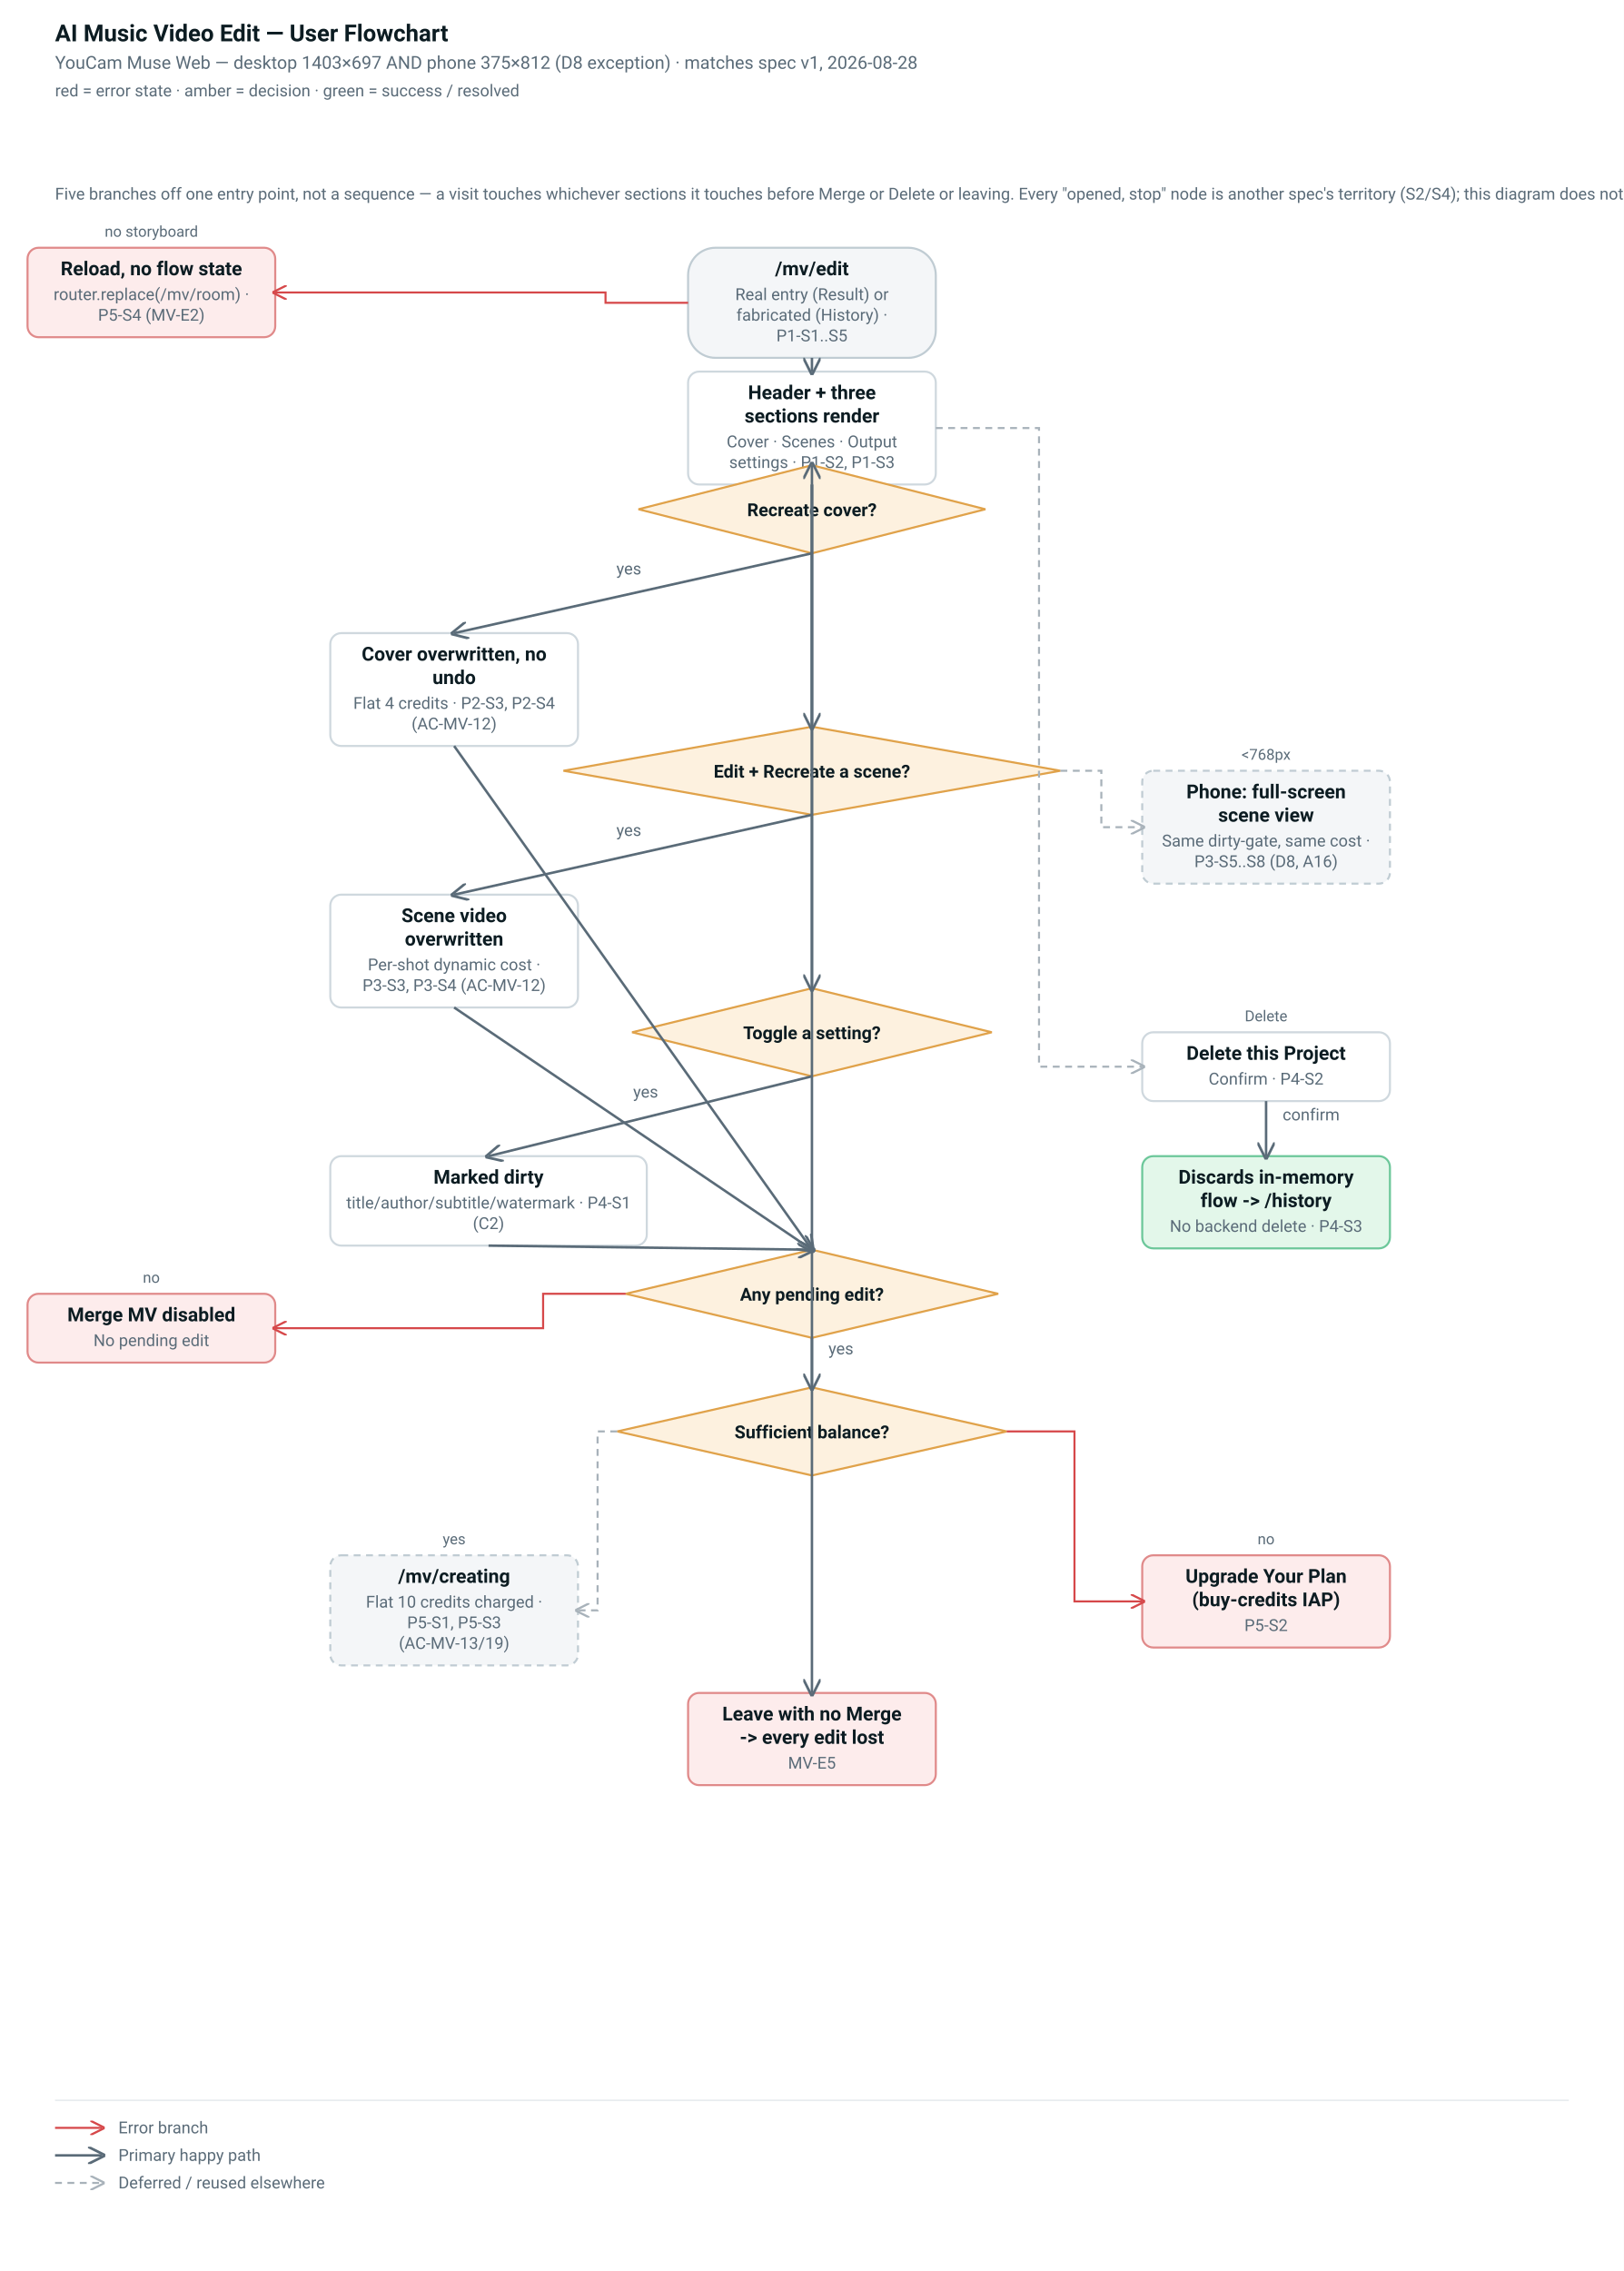
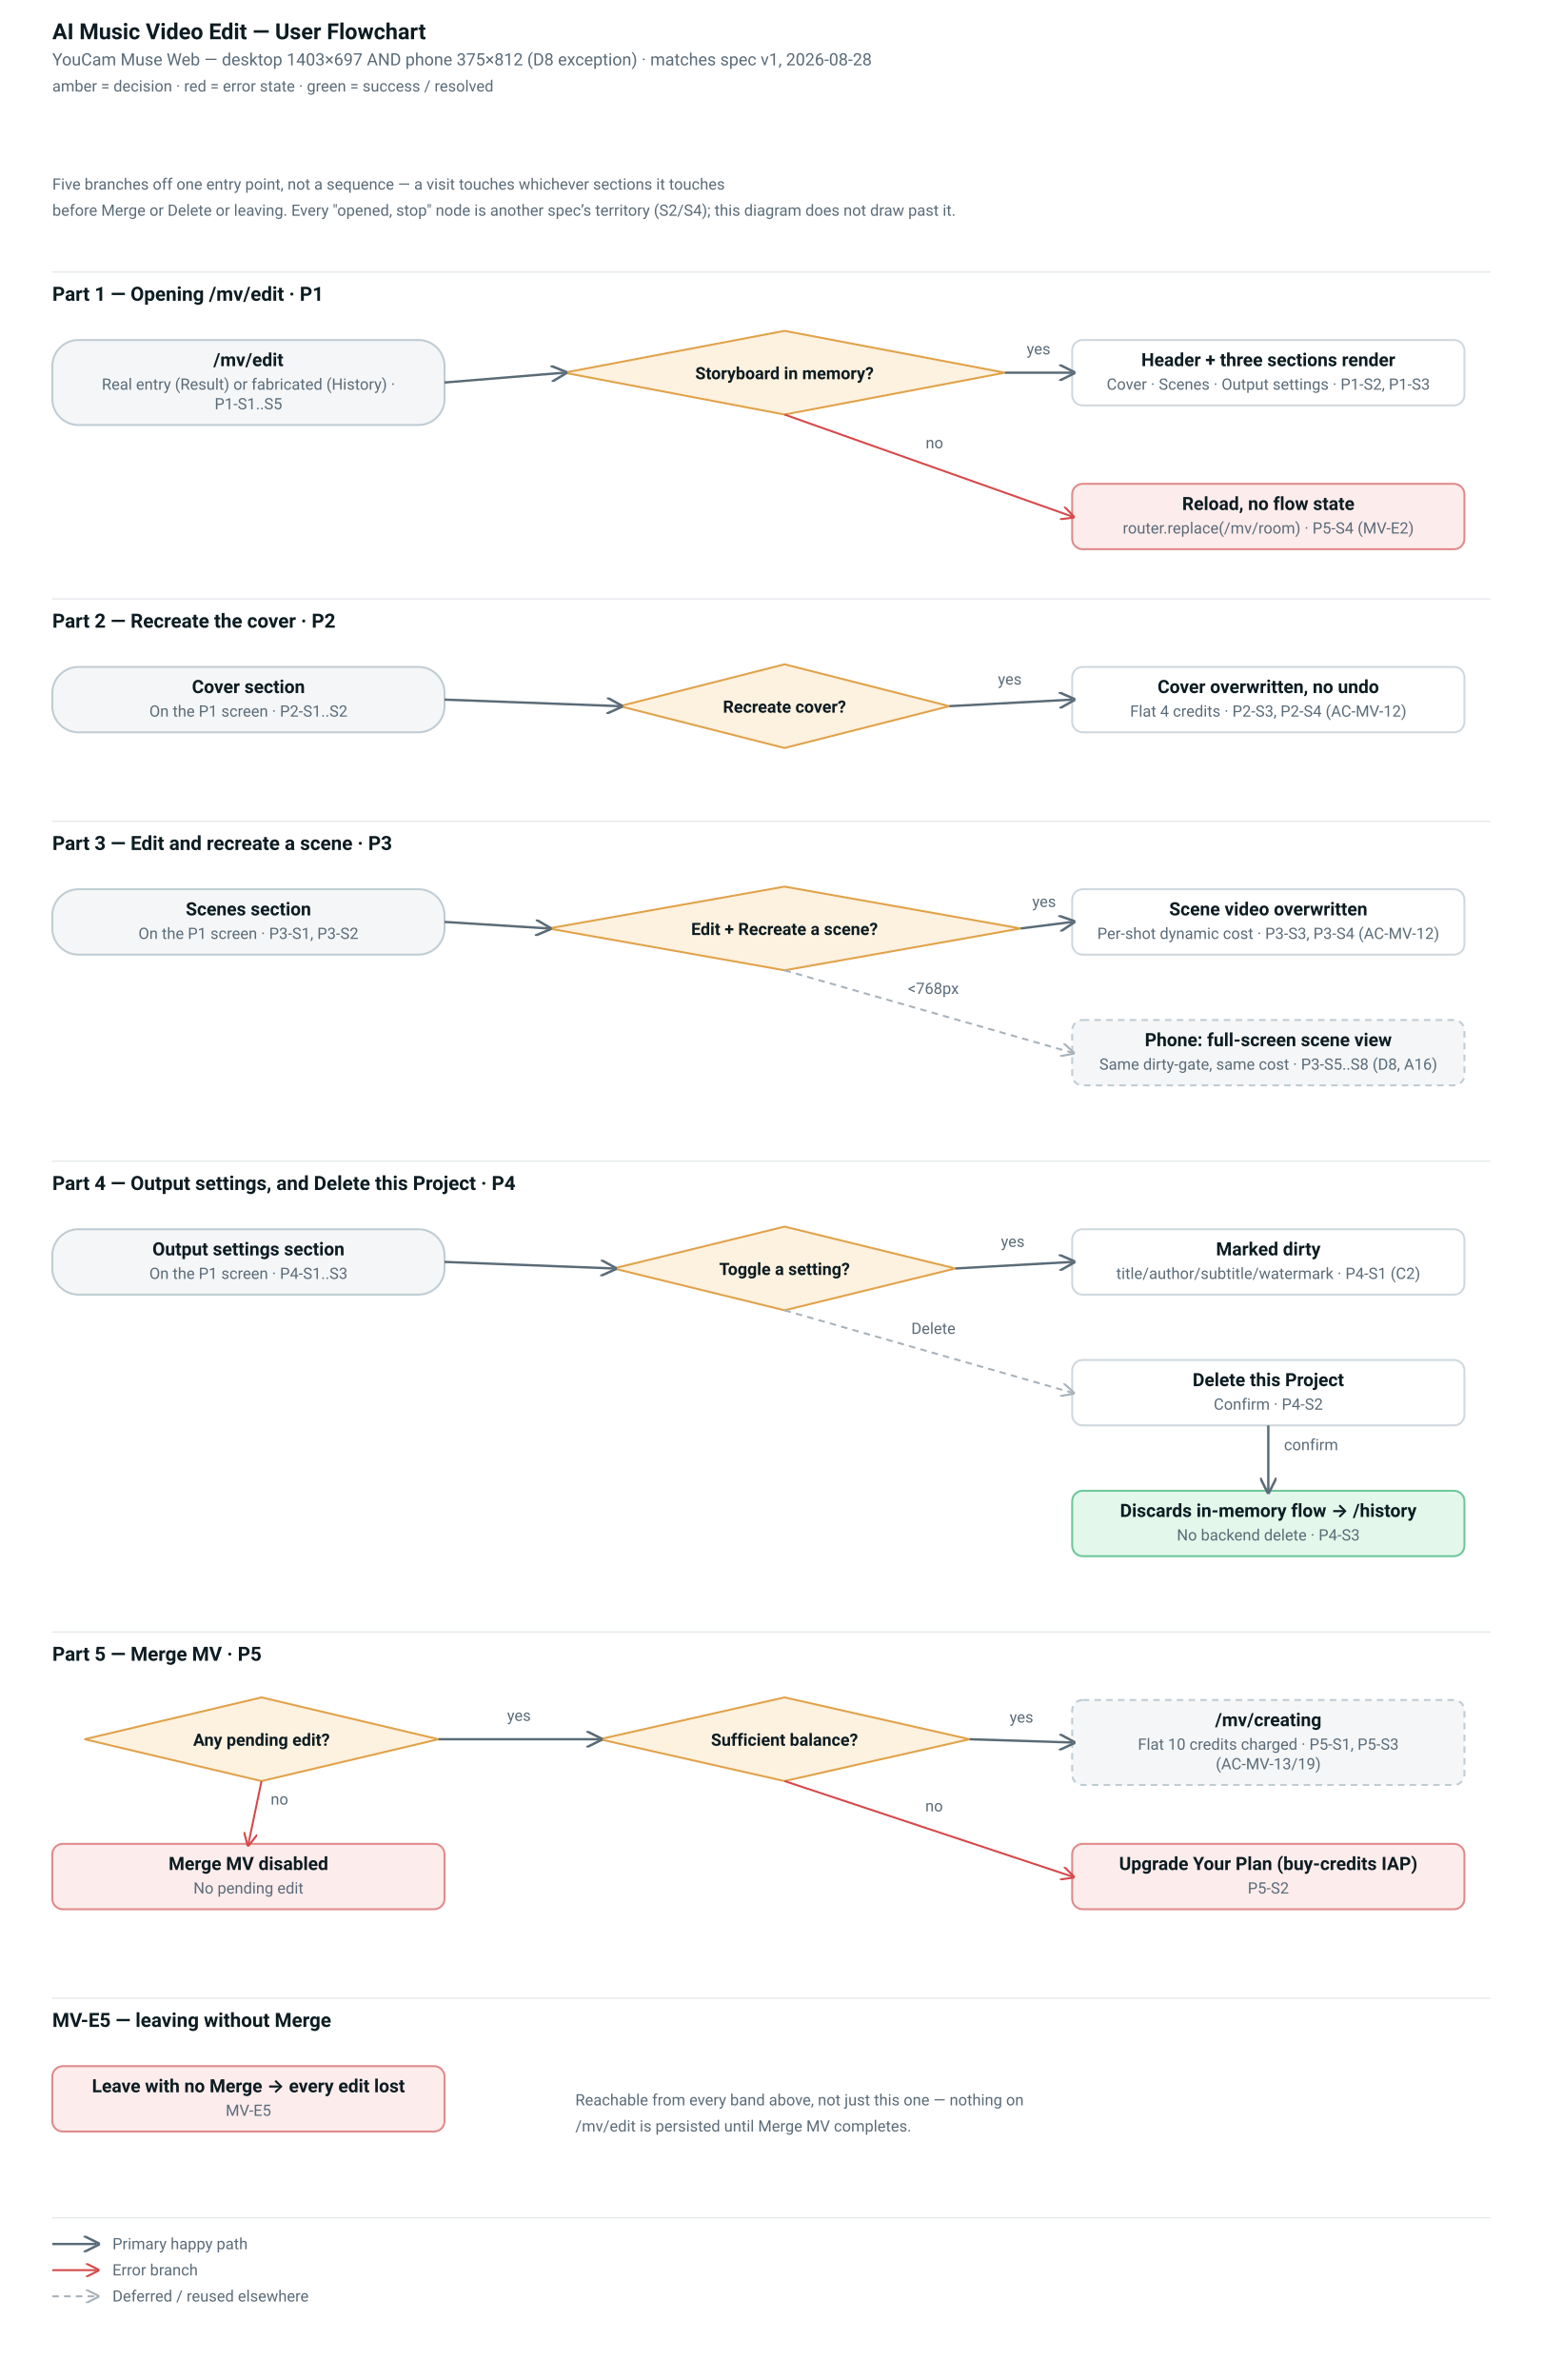
- <svg xmlns="http://www.w3.org/2000/svg" width="1180" height="1650" viewBox="0 0 1180 1650" font-family="-apple-system,BlinkMacSystemFont,'Segoe UI',Roboto,sans-serif" role="img">
+ <svg xmlns="http://www.w3.org/2000/svg" width="1180" height="1820" viewBox="0 0 1180 1820" font-family="-apple-system,BlinkMacSystemFont,'Segoe UI',Roboto,sans-serif" role="img">
  <defs>
    <marker id="fc-primary" viewBox="0 0 10 10" refX="8" refY="5" markerWidth="7" markerHeight="7" orient="auto-start-reverse">
      <path d="M0 0 L10 5 L0 10" fill="none" stroke="#5a6b78" stroke-width="1.5" />
    </marker>
    <marker id="fc-error" viewBox="0 0 10 10" refX="8" refY="5" markerWidth="7" markerHeight="7" orient="auto-start-reverse">
      <path d="M0 0 L10 5 L0 10" fill="none" stroke="#d6484a" stroke-width="1.5" />
    </marker>
    <marker id="fc-structural" viewBox="0 0 10 10" refX="8" refY="5" markerWidth="7" markerHeight="7" orient="auto-start-reverse">
      <path d="M0 0 L10 5 L0 10" fill="none" stroke="#a8b2ba" stroke-width="1.5" />
    </marker>
    <marker id="fc-deferred" viewBox="0 0 10 10" refX="8" refY="5" markerWidth="7" markerHeight="7" orient="auto-start-reverse">
      <path d="M0 0 L10 5 L0 10" fill="none" stroke="#a8b2ba" stroke-width="1.5" />
    </marker>
    <marker id="fc-retry" viewBox="0 0 10 10" refX="8" refY="5" markerWidth="7" markerHeight="7" orient="auto-start-reverse">
      <path d="M0 0 L10 5 L0 10" fill="none" stroke="#6cc7e6" stroke-width="1.5" />
    </marker>
  </defs>
-   <rect width="1180" height="1650" fill="#ffffff" />
+   <rect width="1180" height="1820" fill="#ffffff" />
  <text x="40" y="30" font-size="17" font-weight="700" fill="#0c1c22">AI Music Video Edit — User Flowchart</text>
  <text x="40" y="50" font-size="13" fill="#5a6b78">YouCam Muse Web — desktop 1403×697 AND phone 375×812 (D8 exception) · matches spec v1, 2026-08-28</text>
-   <text x="40" y="70" font-size="12" fill="#5a6b78">red = error state · amber = decision · green = success / resolved</text>
+   <text x="40" y="70" font-size="12" fill="#5a6b78">amber = decision · red = error state · green = success / resolved</text>
  <g transform="translate(0,80)">
-     <text x="40" y="65" font-size="12" fill="#5a6b78">Five branches off one entry point, not a sequence — a visit touches whichever sections it touches before Merge or Delete or leaving. Every "opened, stop" node is another spec's territory (S2/S4); this diagram does not draw past it.</text>
-     <rect x="500" y="100" width="180" height="80" rx="20" fill="#f4f6f8" stroke="#c0ccd3" stroke-width="1.5" />
-     <text x="590" y="120" font-size="14" font-weight="700" fill="#0c1c22" text-anchor="middle">/mv/edit</text>
-     <text x="590" y="138" font-size="12" fill="#5a6b78" text-anchor="middle">Real entry (Result) or</text>
-     <text x="590" y="153" font-size="12" fill="#5a6b78" text-anchor="middle">fabricated (History) ·</text>
-     <text x="590" y="168" font-size="12" fill="#5a6b78" text-anchor="middle">P1-S1..S5</text>
-     <rect x="20" y="100" width="180" height="65" rx="8" fill="#fdecec" stroke="#e08a8a" stroke-width="1.5" />
-     <text x="110" y="120" font-size="14" font-weight="700" fill="#0c1c22" text-anchor="middle">Reload, no flow state</text>
-     <text x="110" y="138" font-size="12" fill="#5a6b78" text-anchor="middle">router.replace(/mv/room) ·</text>
-     <text x="110" y="153" font-size="12" fill="#5a6b78" text-anchor="middle">P5-S4 (MV-E2)</text>
-     <path d="M500 140 L440 140 L440 132.5 L200 132.5" fill="none" stroke="#d6484a" stroke-width="1.5" marker-end="url(#fc-error)" />
-     <text x="110" y="92" font-size="11" fill="#5a6b78" text-anchor="middle">no storyboard</text>
-     <rect x="500" y="190" width="180" height="82" rx="8" fill="#ffffff" stroke="#cfd8de" stroke-width="1.5" />
-     <text x="590" y="210" font-size="14" font-weight="700" fill="#0c1c22" text-anchor="middle">Header + three</text>
-     <text x="590" y="227" font-size="14" font-weight="700" fill="#0c1c22" text-anchor="middle">sections render</text>
-     <text x="590" y="245" font-size="12" fill="#5a6b78" text-anchor="middle">Cover · Scenes · Output</text>
-     <text x="590" y="260" font-size="12" fill="#5a6b78" text-anchor="middle">settings · P1-S2, P1-S3</text>
-     <line x1="590" y1="180" x2="590" y2="190" stroke="#5a6b78" stroke-width="1.8" marker-end="url(#fc-primary)" />
-     <polygon points="590,258 716.044,290 590,322 463.956,290" fill="#fdf1df" stroke="#e0a24a" stroke-width="1.5" />
-     <text x="590" y="295" font-size="13" font-weight="700" fill="#0c1c22" text-anchor="middle">Recreate cover?</text>
-     <line x1="590" y1="272" x2="590" y2="258" stroke="#5a6b78" stroke-width="1.8" marker-end="url(#fc-primary)" />
-     <rect x="240" y="380" width="180" height="82" rx="8" fill="#ffffff" stroke="#cfd8de" stroke-width="1.5" />
-     <text x="330" y="400" font-size="14" font-weight="700" fill="#0c1c22" text-anchor="middle">Cover overwritten, no</text>
-     <text x="330" y="417" font-size="14" font-weight="700" fill="#0c1c22" text-anchor="middle">undo</text>
-     <text x="330" y="435" font-size="12" fill="#5a6b78" text-anchor="middle">Flat 4 credits · P2-S3, P2-S4</text>
-     <text x="330" y="450" font-size="12" fill="#5a6b78" text-anchor="middle">(AC-MV-12)</text>
-     <line x1="590" y1="322" x2="330" y2="380" stroke="#5a6b78" stroke-width="1.8" marker-end="url(#fc-primary)" />
-     <text x="456.952" y="337.336" font-size="12" fill="#5a6b78" text-anchor="middle">yes</text>
-     <polygon points="590,448 770.571,480 590,512 409.429,480" fill="#fdf1df" stroke="#e0a24a" stroke-width="1.5" />
-     <text x="590" y="485" font-size="13" font-weight="700" fill="#0c1c22" text-anchor="middle">Edit + Recreate a scene?</text>
-     <line x1="590" y1="272" x2="590" y2="448" stroke="#5a6b78" stroke-width="1.8" marker-end="url(#fc-primary)" />
-     <rect x="240" y="570" width="180" height="82" rx="8" fill="#ffffff" stroke="#cfd8de" stroke-width="1.5" />
-     <text x="330" y="590" font-size="14" font-weight="700" fill="#0c1c22" text-anchor="middle">Scene video</text>
-     <text x="330" y="607" font-size="14" font-weight="700" fill="#0c1c22" text-anchor="middle">overwritten</text>
-     <text x="330" y="625" font-size="12" fill="#5a6b78" text-anchor="middle">Per-shot dynamic cost ·</text>
-     <text x="330" y="640" font-size="12" fill="#5a6b78" text-anchor="middle">P3-S3, P3-S4 (AC-MV-12)</text>
-     <line x1="590" y1="512" x2="330" y2="570" stroke="#5a6b78" stroke-width="1.8" marker-end="url(#fc-primary)" />
-     <text x="456.952" y="527.336" font-size="12" fill="#5a6b78" text-anchor="middle">yes</text>
-     <rect x="830" y="480" width="180" height="82" rx="8" fill="#f4f6f8" stroke="#c0ccd3" stroke-width="1.5" stroke-dasharray="5 4" />
-     <text x="920" y="500" font-size="14" font-weight="700" fill="#0c1c22" text-anchor="middle">Phone: full-screen</text>
-     <text x="920" y="517" font-size="14" font-weight="700" fill="#0c1c22" text-anchor="middle">scene view</text>
-     <text x="920" y="535" font-size="12" fill="#5a6b78" text-anchor="middle">Same dirty-gate, same cost ·</text>
-     <text x="920" y="550" font-size="12" fill="#5a6b78" text-anchor="middle">P3-S5..S8 (D8, A16)</text>
-     <path d="M770.571 480 L800.285 480 L800.285 521 L830 521" fill="none" stroke="#a8b2ba" stroke-width="1.5" stroke-dasharray="5 4" marker-end="url(#fc-deferred)" />
-     <text x="920" y="472" font-size="11" fill="#5a6b78" text-anchor="middle">&lt;768px</text>
-     <polygon points="590,638 720.704,670 590,702 459.296,670" fill="#fdf1df" stroke="#e0a24a" stroke-width="1.5" />
-     <text x="590" y="675" font-size="13" font-weight="700" fill="#0c1c22" text-anchor="middle">Toggle a setting?</text>
-     <line x1="590" y1="272" x2="590" y2="638" stroke="#5a6b78" stroke-width="1.8" marker-end="url(#fc-primary)" />
-     <rect x="240" y="760" width="230" height="65" rx="8" fill="#ffffff" stroke="#cfd8de" stroke-width="1.5" />
-     <text x="355" y="780" font-size="14" font-weight="700" fill="#0c1c22" text-anchor="middle">Marked dirty</text>
-     <text x="355" y="798" font-size="12" fill="#5a6b78" text-anchor="middle">title/author/subtitle/watermark · P4-S1</text>
-     <text x="355" y="813" font-size="12" fill="#5a6b78" text-anchor="middle">(C2)</text>
-     <line x1="590" y1="702" x2="355" y2="760" stroke="#5a6b78" stroke-width="1.8" marker-end="url(#fc-primary)" />
-     <text x="469.145" y="717.408" font-size="12" fill="#5a6b78" text-anchor="middle">yes</text>
-     <rect x="830" y="670" width="180" height="50" rx="8" fill="#ffffff" stroke="#cfd8de" stroke-width="1.5" />
-     <text x="920" y="690" font-size="14" font-weight="700" fill="#0c1c22" text-anchor="middle">Delete this Project</text>
-     <text x="920" y="708" font-size="12" fill="#5a6b78" text-anchor="middle">Confirm · P4-S2</text>
-     <path d="M680 231 L755 231 L755 695 L830 695" fill="none" stroke="#a8b2ba" stroke-width="1.5" stroke-dasharray="5 4" marker-end="url(#fc-deferred)" />
-     <text x="920" y="662" font-size="11" fill="#5a6b78" text-anchor="middle">Delete</text>
-     <rect x="830" y="760" width="180" height="67" rx="8" fill="#e3f7ea" stroke="#6cc79a" stroke-width="1.5" />
-     <text x="920" y="780" font-size="14" font-weight="700" fill="#0c1c22" text-anchor="middle">Discards in-memory</text>
-     <text x="920" y="797" font-size="14" font-weight="700" fill="#0c1c22" text-anchor="middle">flow -&gt; /history</text>
-     <text x="920" y="815" font-size="12" fill="#5a6b78" text-anchor="middle">No backend delete · P4-S3</text>
-     <line x1="920" y1="720" x2="920" y2="760" stroke="#5a6b78" stroke-width="1.8" marker-end="url(#fc-primary)" />
-     <text x="932" y="734" font-size="12" fill="#5a6b78" text-anchor="start">confirm</text>
-     <polygon points="590,828 725.35,860 590,892 454.65,860" fill="#fdf1df" stroke="#e0a24a" stroke-width="1.5" />
-     <text x="590" y="865" font-size="13" font-weight="700" fill="#0c1c22" text-anchor="middle">Any pending edit?</text>
-     <line x1="330" y1="462" x2="590" y2="828" stroke="#5a6b78" stroke-width="1.8" marker-end="url(#fc-primary)" />
-     <line x1="330" y1="652" x2="590" y2="828" stroke="#5a6b78" stroke-width="1.8" marker-end="url(#fc-primary)" />
-     <line x1="355" y1="825" x2="590" y2="828" stroke="#5a6b78" stroke-width="1.8" marker-end="url(#fc-primary)" />
-     <rect x="20" y="860" width="180" height="50" rx="8" fill="#fdecec" stroke="#e08a8a" stroke-width="1.5" />
-     <text x="110" y="880" font-size="14" font-weight="700" fill="#0c1c22" text-anchor="middle">Merge MV disabled</text>
-     <text x="110" y="898" font-size="12" fill="#5a6b78" text-anchor="middle">No pending edit</text>
-     <path d="M454.65 860 L394.65 860 L394.65 885 L200 885" fill="none" stroke="#d6484a" stroke-width="1.5" marker-end="url(#fc-error)" />
-     <text x="110" y="852" font-size="11" fill="#5a6b78" text-anchor="middle">no</text>
-     <polygon points="590,928 731.526,960 590,992 448.474,960" fill="#fdf1df" stroke="#e0a24a" stroke-width="1.5" />
-     <text x="590" y="965" font-size="13" font-weight="700" fill="#0c1c22" text-anchor="middle">Sufficient balance?</text>
-     <line x1="590" y1="892" x2="590" y2="928" stroke="#5a6b78" stroke-width="1.8" marker-end="url(#fc-primary)" />
-     <text x="602" y="904" font-size="12" fill="#5a6b78" text-anchor="start">yes</text>
-     <rect x="240" y="1050" width="180" height="80" rx="8" fill="#f4f6f8" stroke="#c0ccd3" stroke-width="1.5" stroke-dasharray="5 4" />
-     <text x="330" y="1070" font-size="14" font-weight="700" fill="#0c1c22" text-anchor="middle">/mv/creating</text>
-     <text x="330" y="1088" font-size="12" fill="#5a6b78" text-anchor="middle">Flat 10 credits charged ·</text>
-     <text x="330" y="1103" font-size="12" fill="#5a6b78" text-anchor="middle">P5-S1, P5-S3</text>
-     <text x="330" y="1118" font-size="12" fill="#5a6b78" text-anchor="middle">(AC-MV-13/19)</text>
-     <path d="M448.474 960 L434.237 960 L434.237 1090 L420 1090" fill="none" stroke="#a8b2ba" stroke-width="1.5" stroke-dasharray="5 4" marker-end="url(#fc-deferred)" />
-     <text x="330" y="1042" font-size="11" fill="#5a6b78" text-anchor="middle">yes</text>
-     <rect x="830" y="1050" width="180" height="67" rx="8" fill="#fdecec" stroke="#e08a8a" stroke-width="1.5" />
-     <text x="920" y="1070" font-size="14" font-weight="700" fill="#0c1c22" text-anchor="middle">Upgrade Your Plan</text>
-     <text x="920" y="1087" font-size="14" font-weight="700" fill="#0c1c22" text-anchor="middle">(buy-credits IAP)</text>
-     <text x="920" y="1105" font-size="12" fill="#5a6b78" text-anchor="middle">P5-S2</text>
-     <path d="M731.526 960 L780.763 960 L780.763 1083.5 L830 1083.5" fill="none" stroke="#d6484a" stroke-width="1.5" marker-end="url(#fc-error)" />
-     <text x="920" y="1042" font-size="11" fill="#5a6b78" text-anchor="middle">no</text>
-     <rect x="500" y="1150" width="180" height="67" rx="8" fill="#fdecec" stroke="#e08a8a" stroke-width="1.5" />
-     <text x="590" y="1170" font-size="14" font-weight="700" fill="#0c1c22" text-anchor="middle">Leave with no Merge</text>
-     <text x="590" y="1187" font-size="14" font-weight="700" fill="#0c1c22" text-anchor="middle">-&gt; every edit lost</text>
-     <text x="590" y="1205" font-size="12" fill="#5a6b78" text-anchor="middle">MV-E5</text>
-     <line x1="590" y1="272" x2="590" y2="1150" stroke="#5a6b78" stroke-width="1.8" marker-end="url(#fc-primary)" />
-     <line x1="40" y1="1446" x2="1140" y2="1446" stroke="#e5e9ed" stroke-width="1" />
-     <line x1="40" y1="1466" x2="74" y2="1466" stroke="#d6484a" stroke-width="1.5" marker-end="url(#fc-error)" />
-     <text x="86" y="1470" font-size="12" fill="#5a6b78">Error branch</text>
-     <line x1="40" y1="1486" x2="74" y2="1486" stroke="#5a6b78" stroke-width="1.8" marker-end="url(#fc-primary)" />
-     <text x="86" y="1490" font-size="12" fill="#5a6b78">Primary happy path</text>
-     <line x1="40" y1="1506" x2="74" y2="1506" stroke="#a8b2ba" stroke-width="1.5" stroke-dasharray="5 4" marker-end="url(#fc-deferred)" />
-     <text x="86" y="1510" font-size="12" fill="#5a6b78">Deferred / reused elsewhere</text>
+     <text x="40" y="65" font-size="12" fill="#5a6b78">Five branches off one entry point, not a sequence — a visit touches whichever sections it touches</text>
+     <text x="40" y="85" font-size="12" fill="#5a6b78">before Merge or Delete or leaving. Every "opened, stop" node is another spec’s territory (S2/S4); this diagram does not draw past it.</text>
+     <line x1="40" y1="128" x2="1140" y2="128" stroke="#e5e9ed" stroke-width="1" />
+     <text x="40" y="150" font-size="15" font-weight="700" fill="#0c1c22">Part 1 — Opening /mv/edit  ·  P1</text>
+     <rect x="40" y="180" width="300" height="65" rx="20" fill="#f4f6f8" stroke="#c0ccd3" stroke-width="1.5" />
+     <text x="190" y="200" font-size="14" font-weight="700" fill="#0c1c22" text-anchor="middle">/mv/edit</text>
+     <text x="190" y="218" font-size="12" fill="#5a6b78" text-anchor="middle">Real entry (Result) or fabricated (History) ·</text>
+     <text x="190" y="233" font-size="12" fill="#5a6b78" text-anchor="middle">P1-S1..S5</text>
+     <polygon points="600,173 768.553,205 600,237 431.447,205" fill="#fdf1df" stroke="#e0a24a" stroke-width="1.5" />
+     <text x="600" y="210" font-size="13" font-weight="700" fill="#0c1c22" text-anchor="middle">Storyboard in memory?</text>
+     <line x1="340" y1="212.5" x2="431.447" y2="205" stroke="#5a6b78" stroke-width="1.8" marker-end="url(#fc-primary)" />
+     <rect x="820" y="180" width="300" height="50" rx="8" fill="#ffffff" stroke="#cfd8de" stroke-width="1.5" />
+     <text x="970" y="200" font-size="14" font-weight="700" fill="#0c1c22" text-anchor="middle">Header + three sections render</text>
+     <text x="970" y="218" font-size="12" fill="#5a6b78" text-anchor="middle">Cover · Scenes · Output settings · P1-S2, P1-S3</text>
+     <line x1="768.553" y1="205" x2="820" y2="205" stroke="#5a6b78" stroke-width="1.8" marker-end="url(#fc-primary)" />
+     <text x="794.276" y="191" font-size="12" fill="#5a6b78" text-anchor="middle">yes</text>
+     <rect x="820" y="290" width="300" height="50" rx="8" fill="#fdecec" stroke="#e08a8a" stroke-width="1.5" />
+     <text x="970" y="310" font-size="14" font-weight="700" fill="#0c1c22" text-anchor="middle">Reload, no flow state</text>
+     <text x="970" y="328" font-size="12" fill="#5a6b78" text-anchor="middle">router.replace(/mv/room) · P5-S4 (MV-E2)</text>
+     <line x1="600" y1="237" x2="820" y2="315" stroke="#d6484a" stroke-width="1.5" marker-end="url(#fc-error)" />
+     <text x="714.678" y="262.805" font-size="12" fill="#5a6b78" text-anchor="middle">no</text>
+     <line x1="40" y1="378" x2="1140" y2="378" stroke="#e5e9ed" stroke-width="1" />
+     <text x="40" y="400" font-size="15" font-weight="700" fill="#0c1c22">Part 2 — Recreate the cover  ·  P2</text>
+     <rect x="40" y="430" width="300" height="50" rx="20" fill="#f4f6f8" stroke="#c0ccd3" stroke-width="1.5" />
+     <text x="190" y="450" font-size="14" font-weight="700" fill="#0c1c22" text-anchor="middle">Cover section</text>
+     <text x="190" y="468" font-size="12" fill="#5a6b78" text-anchor="middle">On the P1 screen · P2-S1..S2</text>
+     <polygon points="600,428 726.044,460 600,492 473.956,460" fill="#fdf1df" stroke="#e0a24a" stroke-width="1.5" />
+     <text x="600" y="465" font-size="13" font-weight="700" fill="#0c1c22" text-anchor="middle">Recreate cover?</text>
+     <line x1="340" y1="455" x2="473.956" y2="460" stroke="#5a6b78" stroke-width="1.8" marker-end="url(#fc-primary)" />
+     <rect x="820" y="430" width="300" height="50" rx="8" fill="#ffffff" stroke="#cfd8de" stroke-width="1.5" />
+     <text x="970" y="450" font-size="14" font-weight="700" fill="#0c1c22" text-anchor="middle">Cover overwritten, no undo</text>
+     <text x="970" y="468" font-size="12" fill="#5a6b78" text-anchor="middle">Flat 4 credits · P2-S3, P2-S4 (AC-MV-12)</text>
+     <line x1="726.044" y1="460" x2="820" y2="455" stroke="#5a6b78" stroke-width="1.8" marker-end="url(#fc-primary)" />
+     <text x="772.278" y="443.52" font-size="12" fill="#5a6b78" text-anchor="middle">yes</text>
+     <line x1="40" y1="548" x2="1140" y2="548" stroke="#e5e9ed" stroke-width="1" />
+     <text x="40" y="570" font-size="15" font-weight="700" fill="#0c1c22">Part 3 — Edit and recreate a scene  ·  P3</text>
+     <rect x="40" y="600" width="300" height="50" rx="20" fill="#f4f6f8" stroke="#c0ccd3" stroke-width="1.5" />
+     <text x="190" y="620" font-size="14" font-weight="700" fill="#0c1c22" text-anchor="middle">Scenes section</text>
+     <text x="190" y="638" font-size="12" fill="#5a6b78" text-anchor="middle">On the P1 screen · P3-S1, P3-S2</text>
+     <polygon points="600,598 780.571,630 600,662 419.429,630" fill="#fdf1df" stroke="#e0a24a" stroke-width="1.5" />
+     <text x="600" y="635" font-size="13" font-weight="700" fill="#0c1c22" text-anchor="middle">Edit + Recreate a scene?</text>
+     <line x1="340" y1="625" x2="419.429" y2="630" stroke="#5a6b78" stroke-width="1.8" marker-end="url(#fc-primary)" />
+     <rect x="820" y="600" width="300" height="50" rx="8" fill="#ffffff" stroke="#cfd8de" stroke-width="1.5" />
+     <text x="970" y="620" font-size="14" font-weight="700" fill="#0c1c22" text-anchor="middle">Scene video overwritten</text>
+     <text x="970" y="638" font-size="12" fill="#5a6b78" text-anchor="middle">Per-shot dynamic cost · P3-S3, P3-S4 (AC-MV-12)</text>
+     <line x1="780.571" y1="630" x2="820" y2="625" stroke="#5a6b78" stroke-width="1.8" marker-end="url(#fc-primary)" />
+     <text x="798.524" y="613.611" font-size="12" fill="#5a6b78" text-anchor="middle">yes</text>
+     <rect x="820" y="700" width="300" height="50" rx="8" fill="#f4f6f8" stroke="#c0ccd3" stroke-width="1.5" stroke-dasharray="5 4" />
+     <text x="970" y="720" font-size="14" font-weight="700" fill="#0c1c22" text-anchor="middle">Phone: full-screen scene view</text>
+     <text x="970" y="738" font-size="12" fill="#5a6b78" text-anchor="middle">Same dirty-gate, same cost · P3-S5..S8 (D8, A16)</text>
+     <line x1="600" y1="662" x2="820" y2="725" stroke="#a8b2ba" stroke-width="1.5" stroke-dasharray="5 4" marker-end="url(#fc-deferred)" />
+     <text x="713.854" y="680.041" font-size="12" fill="#5a6b78" text-anchor="middle">&lt;768px</text>
+     <line x1="40" y1="808" x2="1140" y2="808" stroke="#e5e9ed" stroke-width="1" />
+     <text x="40" y="830" font-size="15" font-weight="700" fill="#0c1c22">Part 4 — Output settings, and Delete this Project  ·  P4</text>
+     <rect x="40" y="860" width="300" height="50" rx="20" fill="#f4f6f8" stroke="#c0ccd3" stroke-width="1.5" />
+     <text x="190" y="880" font-size="14" font-weight="700" fill="#0c1c22" text-anchor="middle">Output settings section</text>
+     <text x="190" y="898" font-size="12" fill="#5a6b78" text-anchor="middle">On the P1 screen · P4-S1..S3</text>
+     <polygon points="600,858 730.704,890 600,922 469.296,890" fill="#fdf1df" stroke="#e0a24a" stroke-width="1.5" />
+     <text x="600" y="895" font-size="13" font-weight="700" fill="#0c1c22" text-anchor="middle">Toggle a setting?</text>
+     <line x1="340" y1="885" x2="469.296" y2="890" stroke="#5a6b78" stroke-width="1.8" marker-end="url(#fc-primary)" />
+     <rect x="820" y="860" width="300" height="50" rx="8" fill="#ffffff" stroke="#cfd8de" stroke-width="1.5" />
+     <text x="970" y="880" font-size="14" font-weight="700" fill="#0c1c22" text-anchor="middle">Marked dirty</text>
+     <text x="970" y="898" font-size="12" fill="#5a6b78" text-anchor="middle">title/author/subtitle/watermark · P4-S1 (C2)</text>
+     <line x1="730.704" y1="890" x2="820" y2="885" stroke="#5a6b78" stroke-width="1.8" marker-end="url(#fc-primary)" />
+     <text x="774.569" y="873.522" font-size="12" fill="#5a6b78" text-anchor="middle">yes</text>
+     <rect x="820" y="960" width="300" height="50" rx="8" fill="#ffffff" stroke="#cfd8de" stroke-width="1.5" />
+     <text x="970" y="980" font-size="14" font-weight="700" fill="#0c1c22" text-anchor="middle">Delete this Project</text>
+     <text x="970" y="998" font-size="12" fill="#5a6b78" text-anchor="middle">Confirm · P4-S2</text>
+     <line x1="600" y1="922" x2="820" y2="985" stroke="#a8b2ba" stroke-width="1.5" stroke-dasharray="5 4" marker-end="url(#fc-deferred)" />
+     <text x="713.854" y="940.041" font-size="12" fill="#5a6b78" text-anchor="middle">Delete</text>
+     <rect x="820" y="1060" width="300" height="50" rx="8" fill="#e3f7ea" stroke="#6cc79a" stroke-width="1.5" />
+     <text x="970" y="1080" font-size="14" font-weight="700" fill="#0c1c22" text-anchor="middle">Discards in-memory flow → /history</text>
+     <text x="970" y="1098" font-size="12" fill="#5a6b78" text-anchor="middle">No backend delete · P4-S3</text>
+     <line x1="970" y1="1010" x2="970" y2="1060" stroke="#5a6b78" stroke-width="1.8" marker-end="url(#fc-primary)" />
+     <text x="982" y="1029" font-size="12" fill="#5a6b78" text-anchor="start">confirm</text>
+     <line x1="40" y1="1168" x2="1140" y2="1168" stroke="#e5e9ed" stroke-width="1" />
+     <text x="40" y="1190" font-size="15" font-weight="700" fill="#0c1c22">Part 5 — Merge MV  ·  P5</text>
+     <polygon points="200,1218 335.35,1250 200,1282 64.65,1250" fill="#fdf1df" stroke="#e0a24a" stroke-width="1.5" />
+     <text x="200" y="1255" font-size="13" font-weight="700" fill="#0c1c22" text-anchor="middle">Any pending edit?</text>
+     <rect x="40" y="1330" width="300" height="50" rx="8" fill="#fdecec" stroke="#e08a8a" stroke-width="1.5" />
+     <text x="190" y="1350" font-size="14" font-weight="700" fill="#0c1c22" text-anchor="middle">Merge MV disabled</text>
+     <text x="190" y="1368" font-size="12" fill="#5a6b78" text-anchor="middle">No pending edit</text>
+     <line x1="200" y1="1282" x2="190" y2="1330" stroke="#d6484a" stroke-width="1.5" marker-end="url(#fc-error)" />
+     <text x="207" y="1300" font-size="12" fill="#5a6b78" text-anchor="start">no</text>
+     <polygon points="600,1218 741.526,1250 600,1282 458.474,1250" fill="#fdf1df" stroke="#e0a24a" stroke-width="1.5" />
+     <text x="600" y="1255" font-size="13" font-weight="700" fill="#0c1c22" text-anchor="middle">Sufficient balance?</text>
+     <line x1="335.35" y1="1250" x2="458.474" y2="1250" stroke="#5a6b78" stroke-width="1.8" marker-end="url(#fc-primary)" />
+     <text x="396.912" y="1236" font-size="12" fill="#5a6b78" text-anchor="middle">yes</text>
+     <rect x="820" y="1220" width="300" height="65" rx="8" fill="#f4f6f8" stroke="#c0ccd3" stroke-width="1.5" stroke-dasharray="5 4" />
+     <text x="970" y="1240" font-size="14" font-weight="700" fill="#0c1c22" text-anchor="middle">/mv/creating</text>
+     <text x="970" y="1258" font-size="12" fill="#5a6b78" text-anchor="middle">Flat 10 credits charged · P5-S1, P5-S3</text>
+     <text x="970" y="1273" font-size="12" fill="#5a6b78" text-anchor="middle">(AC-MV-13/19)</text>
+     <line x1="741.526" y1="1250" x2="820" y2="1252.5" stroke="#5a6b78" stroke-width="1.8" marker-end="url(#fc-primary)" />
+     <text x="781.209" y="1237.26" font-size="12" fill="#5a6b78" text-anchor="middle">yes</text>
+     <rect x="820" y="1330" width="300" height="50" rx="8" fill="#fdecec" stroke="#e08a8a" stroke-width="1.5" />
+     <text x="970" y="1350" font-size="14" font-weight="700" fill="#0c1c22" text-anchor="middle">Upgrade Your Plan (buy-credits IAP)</text>
+     <text x="970" y="1368" font-size="12" fill="#5a6b78" text-anchor="middle">P5-S2</text>
+     <line x1="600" y1="1282" x2="820" y2="1355" stroke="#d6484a" stroke-width="1.5" marker-end="url(#fc-error)" />
+     <text x="714.409" y="1305.21" font-size="12" fill="#5a6b78" text-anchor="middle">no</text>
+     <line x1="40" y1="1448" x2="1140" y2="1448" stroke="#e5e9ed" stroke-width="1" />
+     <text x="40" y="1470" font-size="15" font-weight="700" fill="#0c1c22">MV-E5 — leaving without Merge</text>
+     <rect x="40" y="1500" width="300" height="50" rx="8" fill="#fdecec" stroke="#e08a8a" stroke-width="1.5" />
+     <text x="190" y="1520" font-size="14" font-weight="700" fill="#0c1c22" text-anchor="middle">Leave with no Merge → every edit lost</text>
+     <text x="190" y="1538" font-size="12" fill="#5a6b78" text-anchor="middle">MV-E5</text>
+     <text x="440" y="1530" font-size="12" fill="#5a6b78">Reachable from every band above, not just this one — nothing on</text>
+     <text x="440" y="1550" font-size="12" fill="#5a6b78">/mv/edit is persisted until Merge MV completes.</text>
+     <line x1="40" y1="1616" x2="1140" y2="1616" stroke="#e5e9ed" stroke-width="1" />
+     <line x1="40" y1="1636" x2="74" y2="1636" stroke="#5a6b78" stroke-width="1.8" marker-end="url(#fc-primary)" />
+     <text x="86" y="1640" font-size="12" fill="#5a6b78">Primary happy path</text>
+     <line x1="40" y1="1656" x2="74" y2="1656" stroke="#d6484a" stroke-width="1.5" marker-end="url(#fc-error)" />
+     <text x="86" y="1660" font-size="12" fill="#5a6b78">Error branch</text>
+     <line x1="40" y1="1676" x2="74" y2="1676" stroke="#a8b2ba" stroke-width="1.5" stroke-dasharray="5 4" marker-end="url(#fc-deferred)" />
+     <text x="86" y="1680" font-size="12" fill="#5a6b78">Deferred / reused elsewhere</text>
  </g>
</svg>
